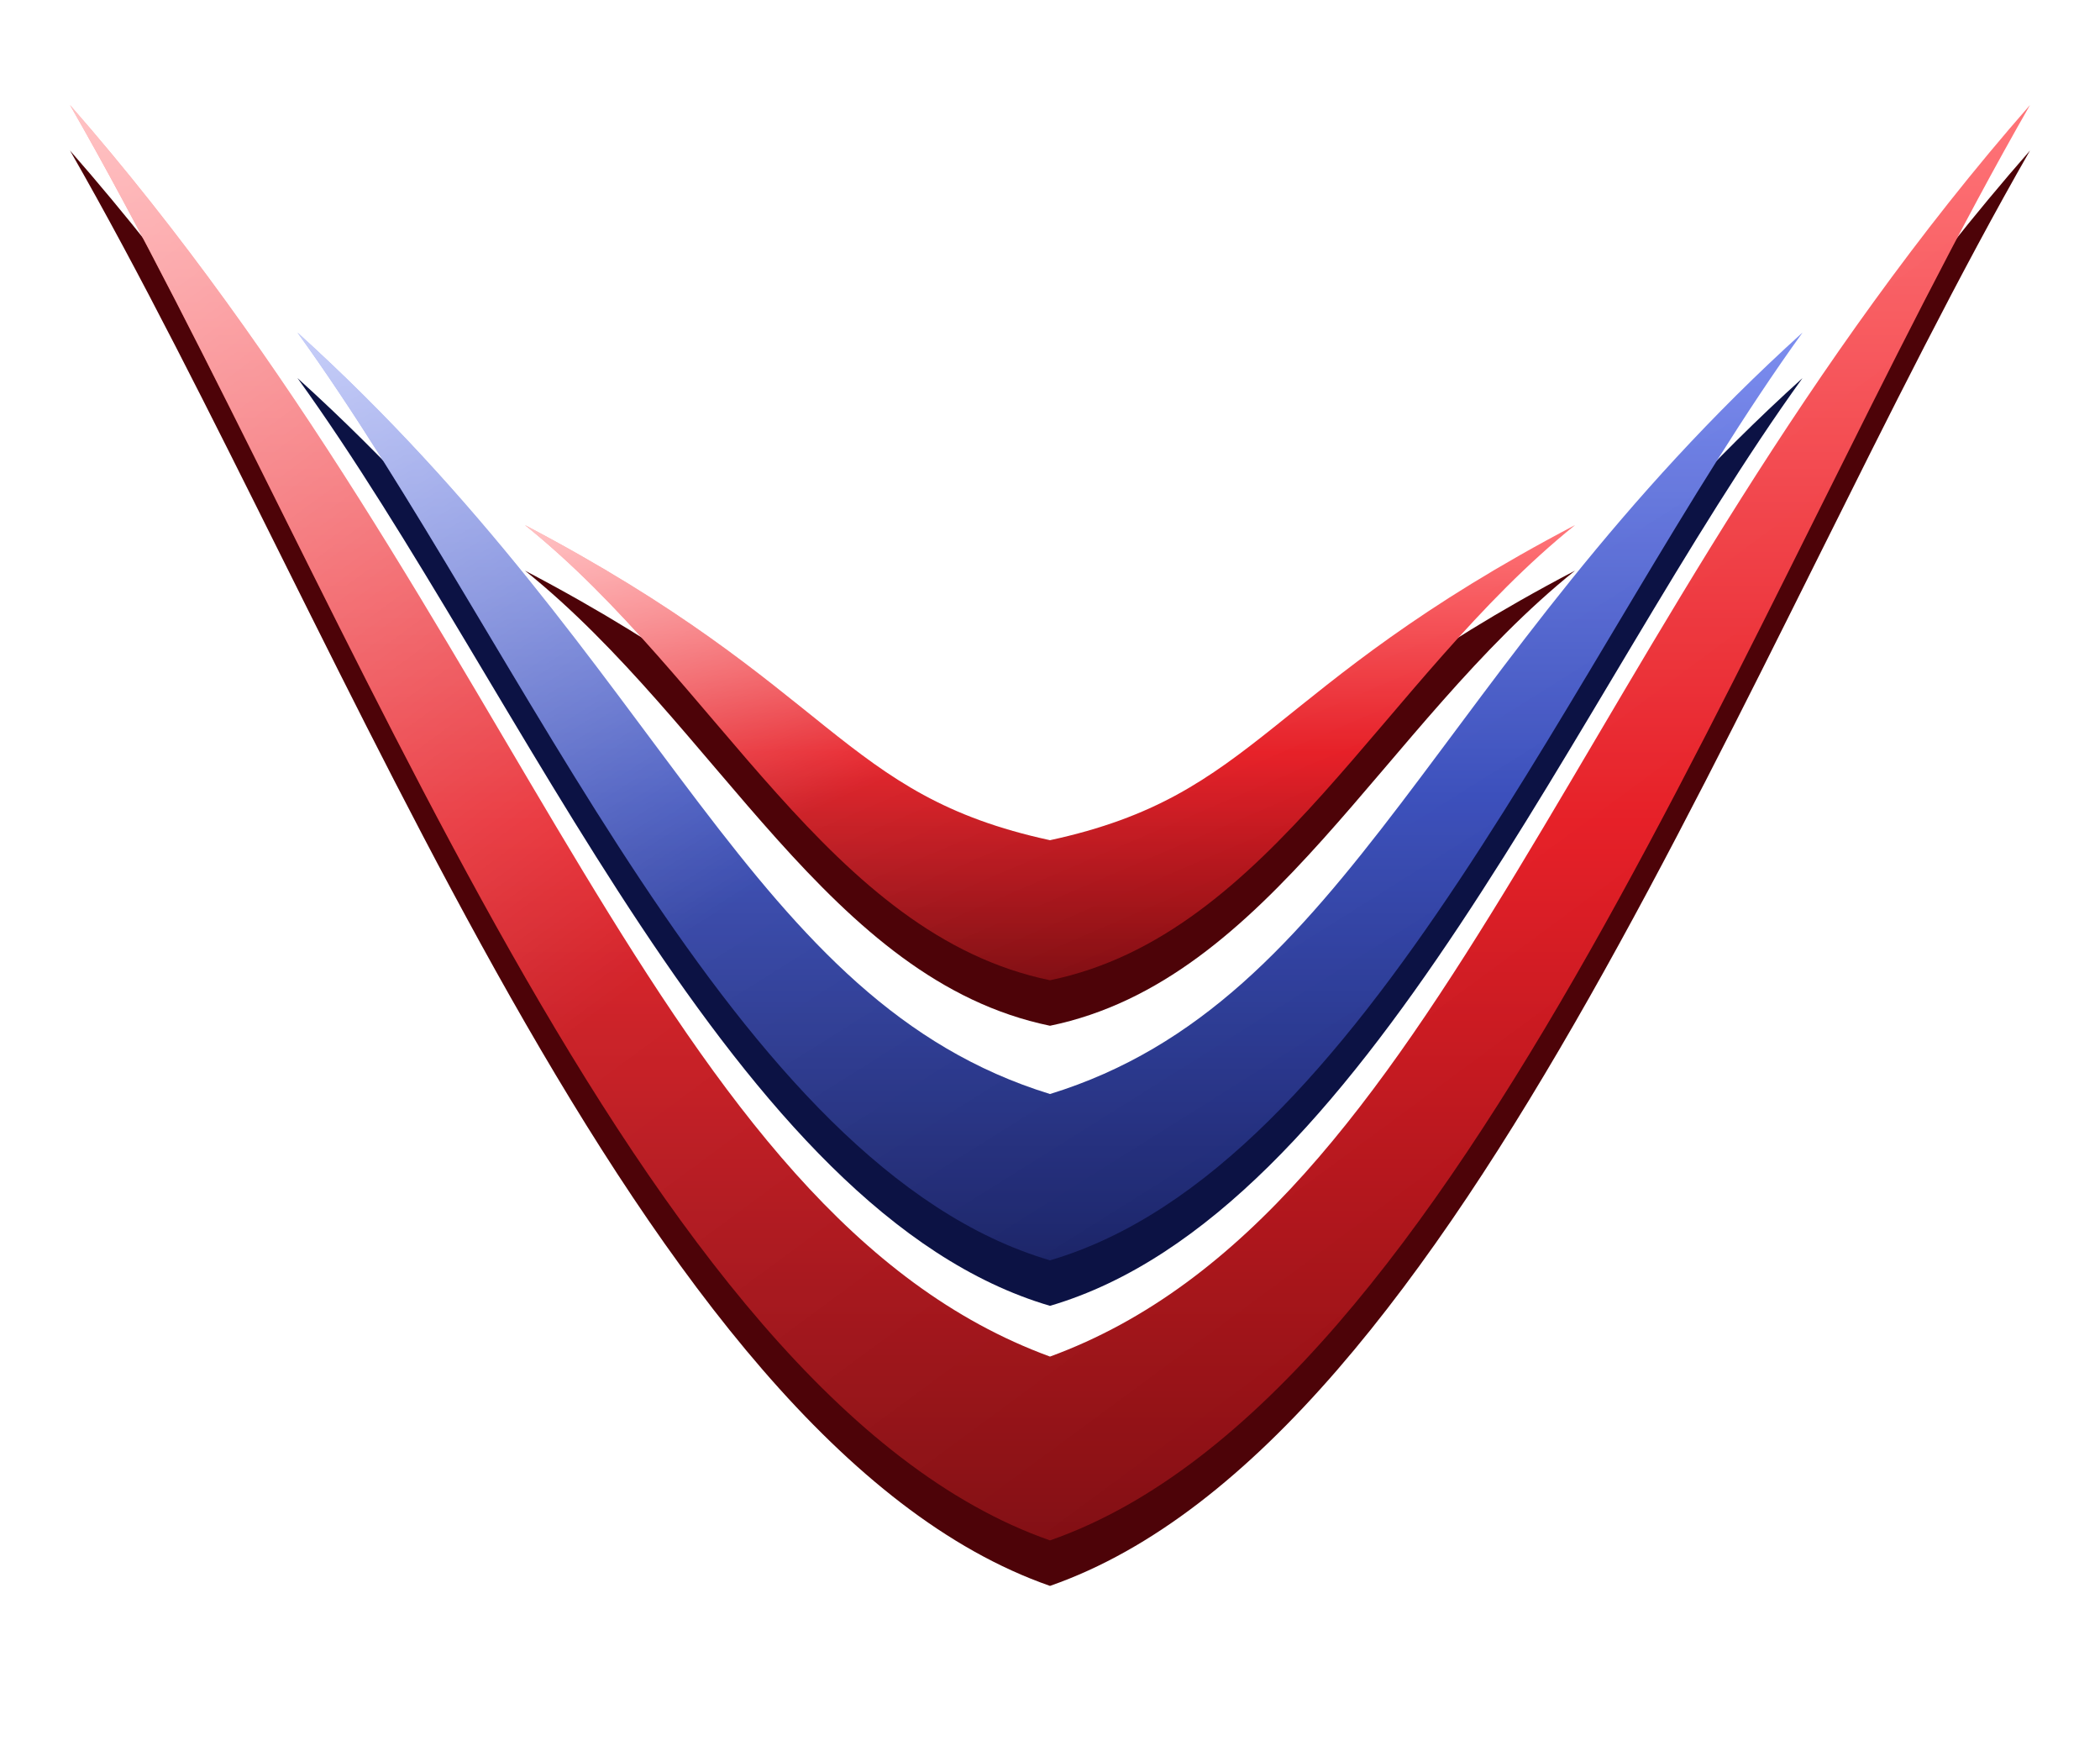
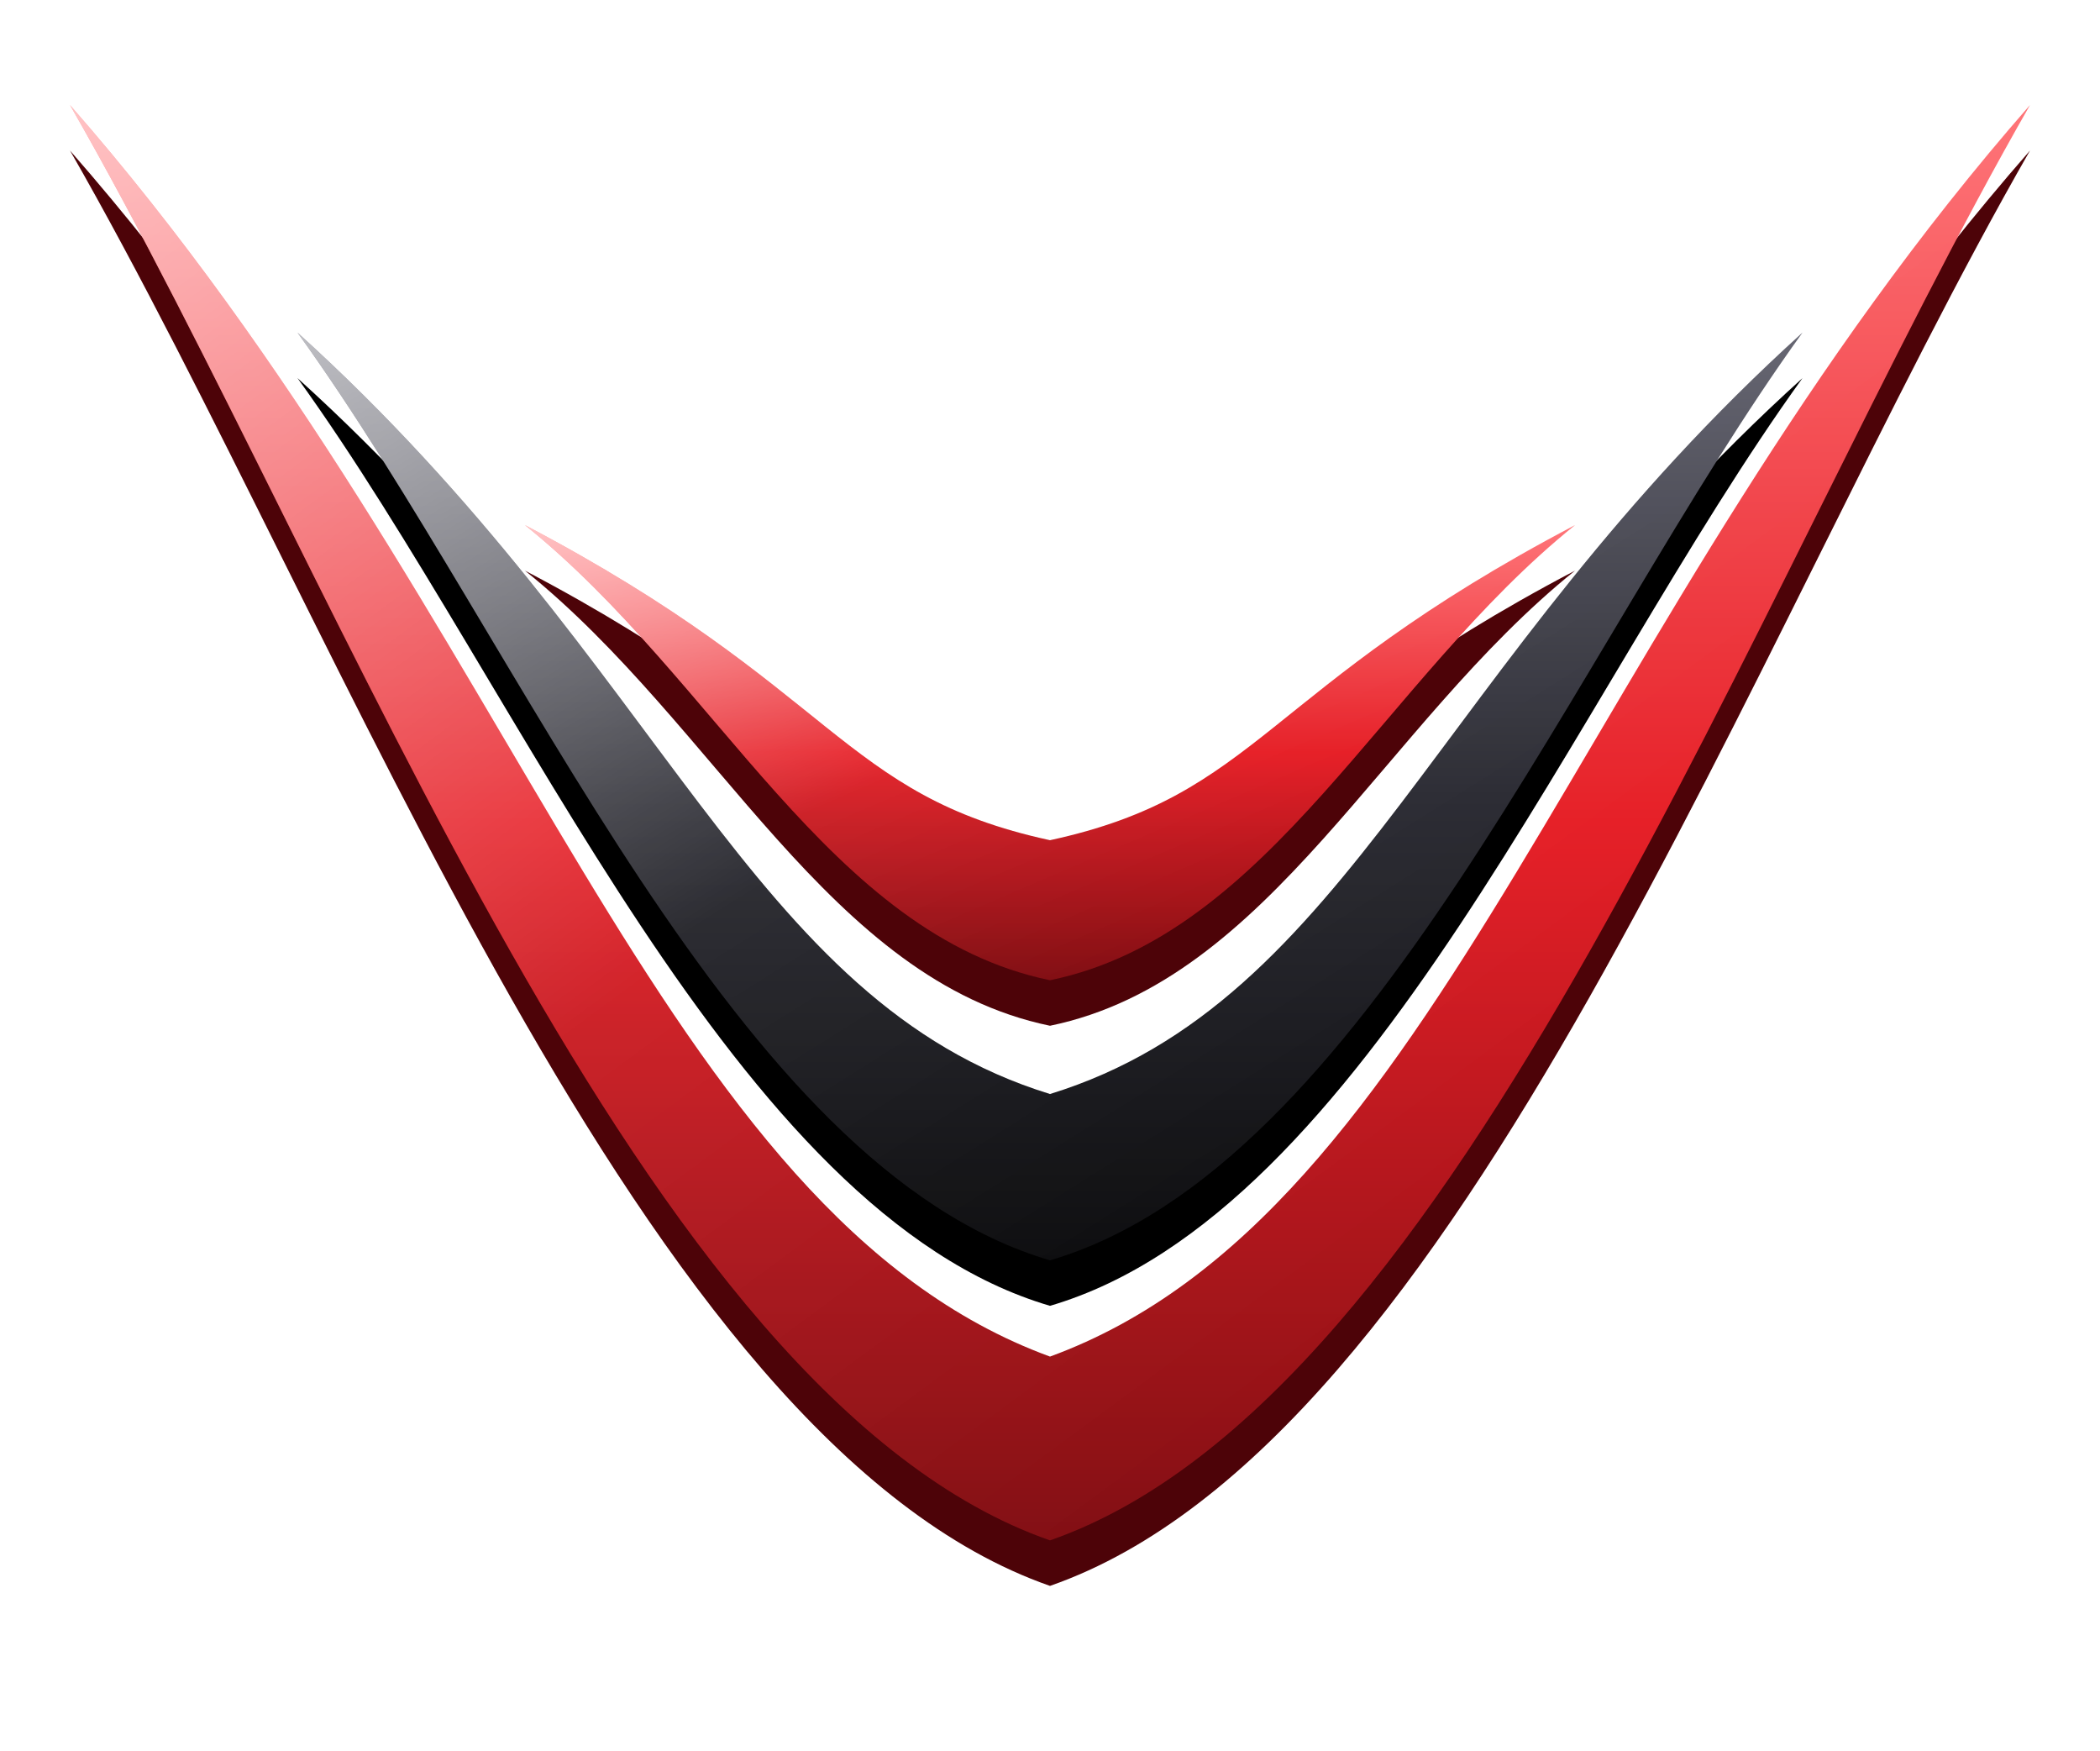
<svg xmlns="http://www.w3.org/2000/svg" viewBox="0 0 120 100">
  <defs>
    <linearGradient id="red" x1="0" y1="0" x2="0" y2="1">
      <stop offset="0" stop-color="#ff6b6f" />
      <stop offset=".5" stop-color="#e5141c" />
      <stop offset="1" stop-color="#7d060b" />
    </linearGradient>
    <linearGradient id="black" x1="0" y1="0" x2="0" y2="1">
-       <stop offset="0" stop-color="#7385ee" />
-       <stop offset=".5" stop-color="#3247b8" />
-       <stop offset="1" stop-color="#141d63" />
+       <stop offset="0" stop-color="#5b5b68" />
+       <stop offset=".5" stop-color="#22222a" />
+       <stop offset="1" stop-color="#050507" />
    </linearGradient>
    <linearGradient id="shine" x1="0" y1="0" x2="1" y2="1">
      <stop offset="0" stop-color="#fff" stop-opacity=".6" />
      <stop offset=".45" stop-color="#fff" stop-opacity=".08" />
      <stop offset="1" stop-color="#fff" stop-opacity="0" />
    </linearGradient>
  </defs>
  <path d="M4 6 C20 33.88 36.48 79.8 60 88 C83.52 79.8 100 33.88 116 6 C90.15 35.52 82.4 69.3 60 77.5 C37.6 69.3 29.85 35.52 4 6 Z" transform="translate(0 2.6)" fill="#4d0308" />
  <path d="M4 6 C20 33.88 36.48 79.8 60 88 C83.52 79.8 100 33.88 116 6 C90.15 35.52 82.4 69.3 60 77.5 C37.6 69.3 29.85 35.52 4 6 Z" fill="url(#red)" />
  <path d="M4 6 C20 33.88 36.48 79.8 60 88 C83.52 79.8 100 33.88 116 6 C90.15 35.52 82.4 69.3 60 77.5 C37.6 69.3 29.85 35.52 4 6 Z" fill="url(#shine)" />
-   <path d="M17 19 C30 37.02 41.94 66.7 60 72 C78.06 66.7 90 37.02 103 19 C81.9 38.08 77.2 57.2 60 62.5 C42.8 57.2 38.1 38.08 17 19 Z" transform="translate(0 2.6)" fill="#0c1244" />
+   <path d="M17 19 C30 37.02 41.94 66.7 60 72 C78.06 66.7 90 37.02 103 19 C81.9 38.08 77.2 57.2 60 62.5 C42.8 57.2 38.1 38.08 17 19 Z" transform="translate(0 2.6)" fill="#000000" />
  <path d="M17 19 C30 37.02 41.94 66.7 60 72 C78.06 66.7 90 37.02 103 19 C81.9 38.08 77.2 57.2 60 62.5 C42.8 57.2 38.1 38.08 17 19 Z" fill="url(#black)" />
  <path d="M17 19 C30 37.02 41.94 66.7 60 72 C78.06 66.7 90 37.02 103 19 C81.9 38.08 77.2 57.2 60 62.5 C42.8 57.2 38.1 38.08 17 19 Z" fill="url(#shine)" />
  <path d="M30 30 C41 38.84 47.4 53.4 60 56 C72.6 53.4 79 38.84 90 30 C72.15 39.36 72 45.4 60 48 C48 45.4 47.85 39.36 30 30 Z" transform="translate(0 2.6)" fill="#4d0308" />
  <path d="M30 30 C41 38.84 47.4 53.4 60 56 C72.6 53.4 79 38.84 90 30 C72.15 39.36 72 45.4 60 48 C48 45.4 47.85 39.36 30 30 Z" fill="url(#red)" />
  <path d="M30 30 C41 38.84 47.4 53.4 60 56 C72.6 53.4 79 38.84 90 30 C72.15 39.36 72 45.4 60 48 C48 45.4 47.85 39.36 30 30 Z" fill="url(#shine)" />
</svg>
